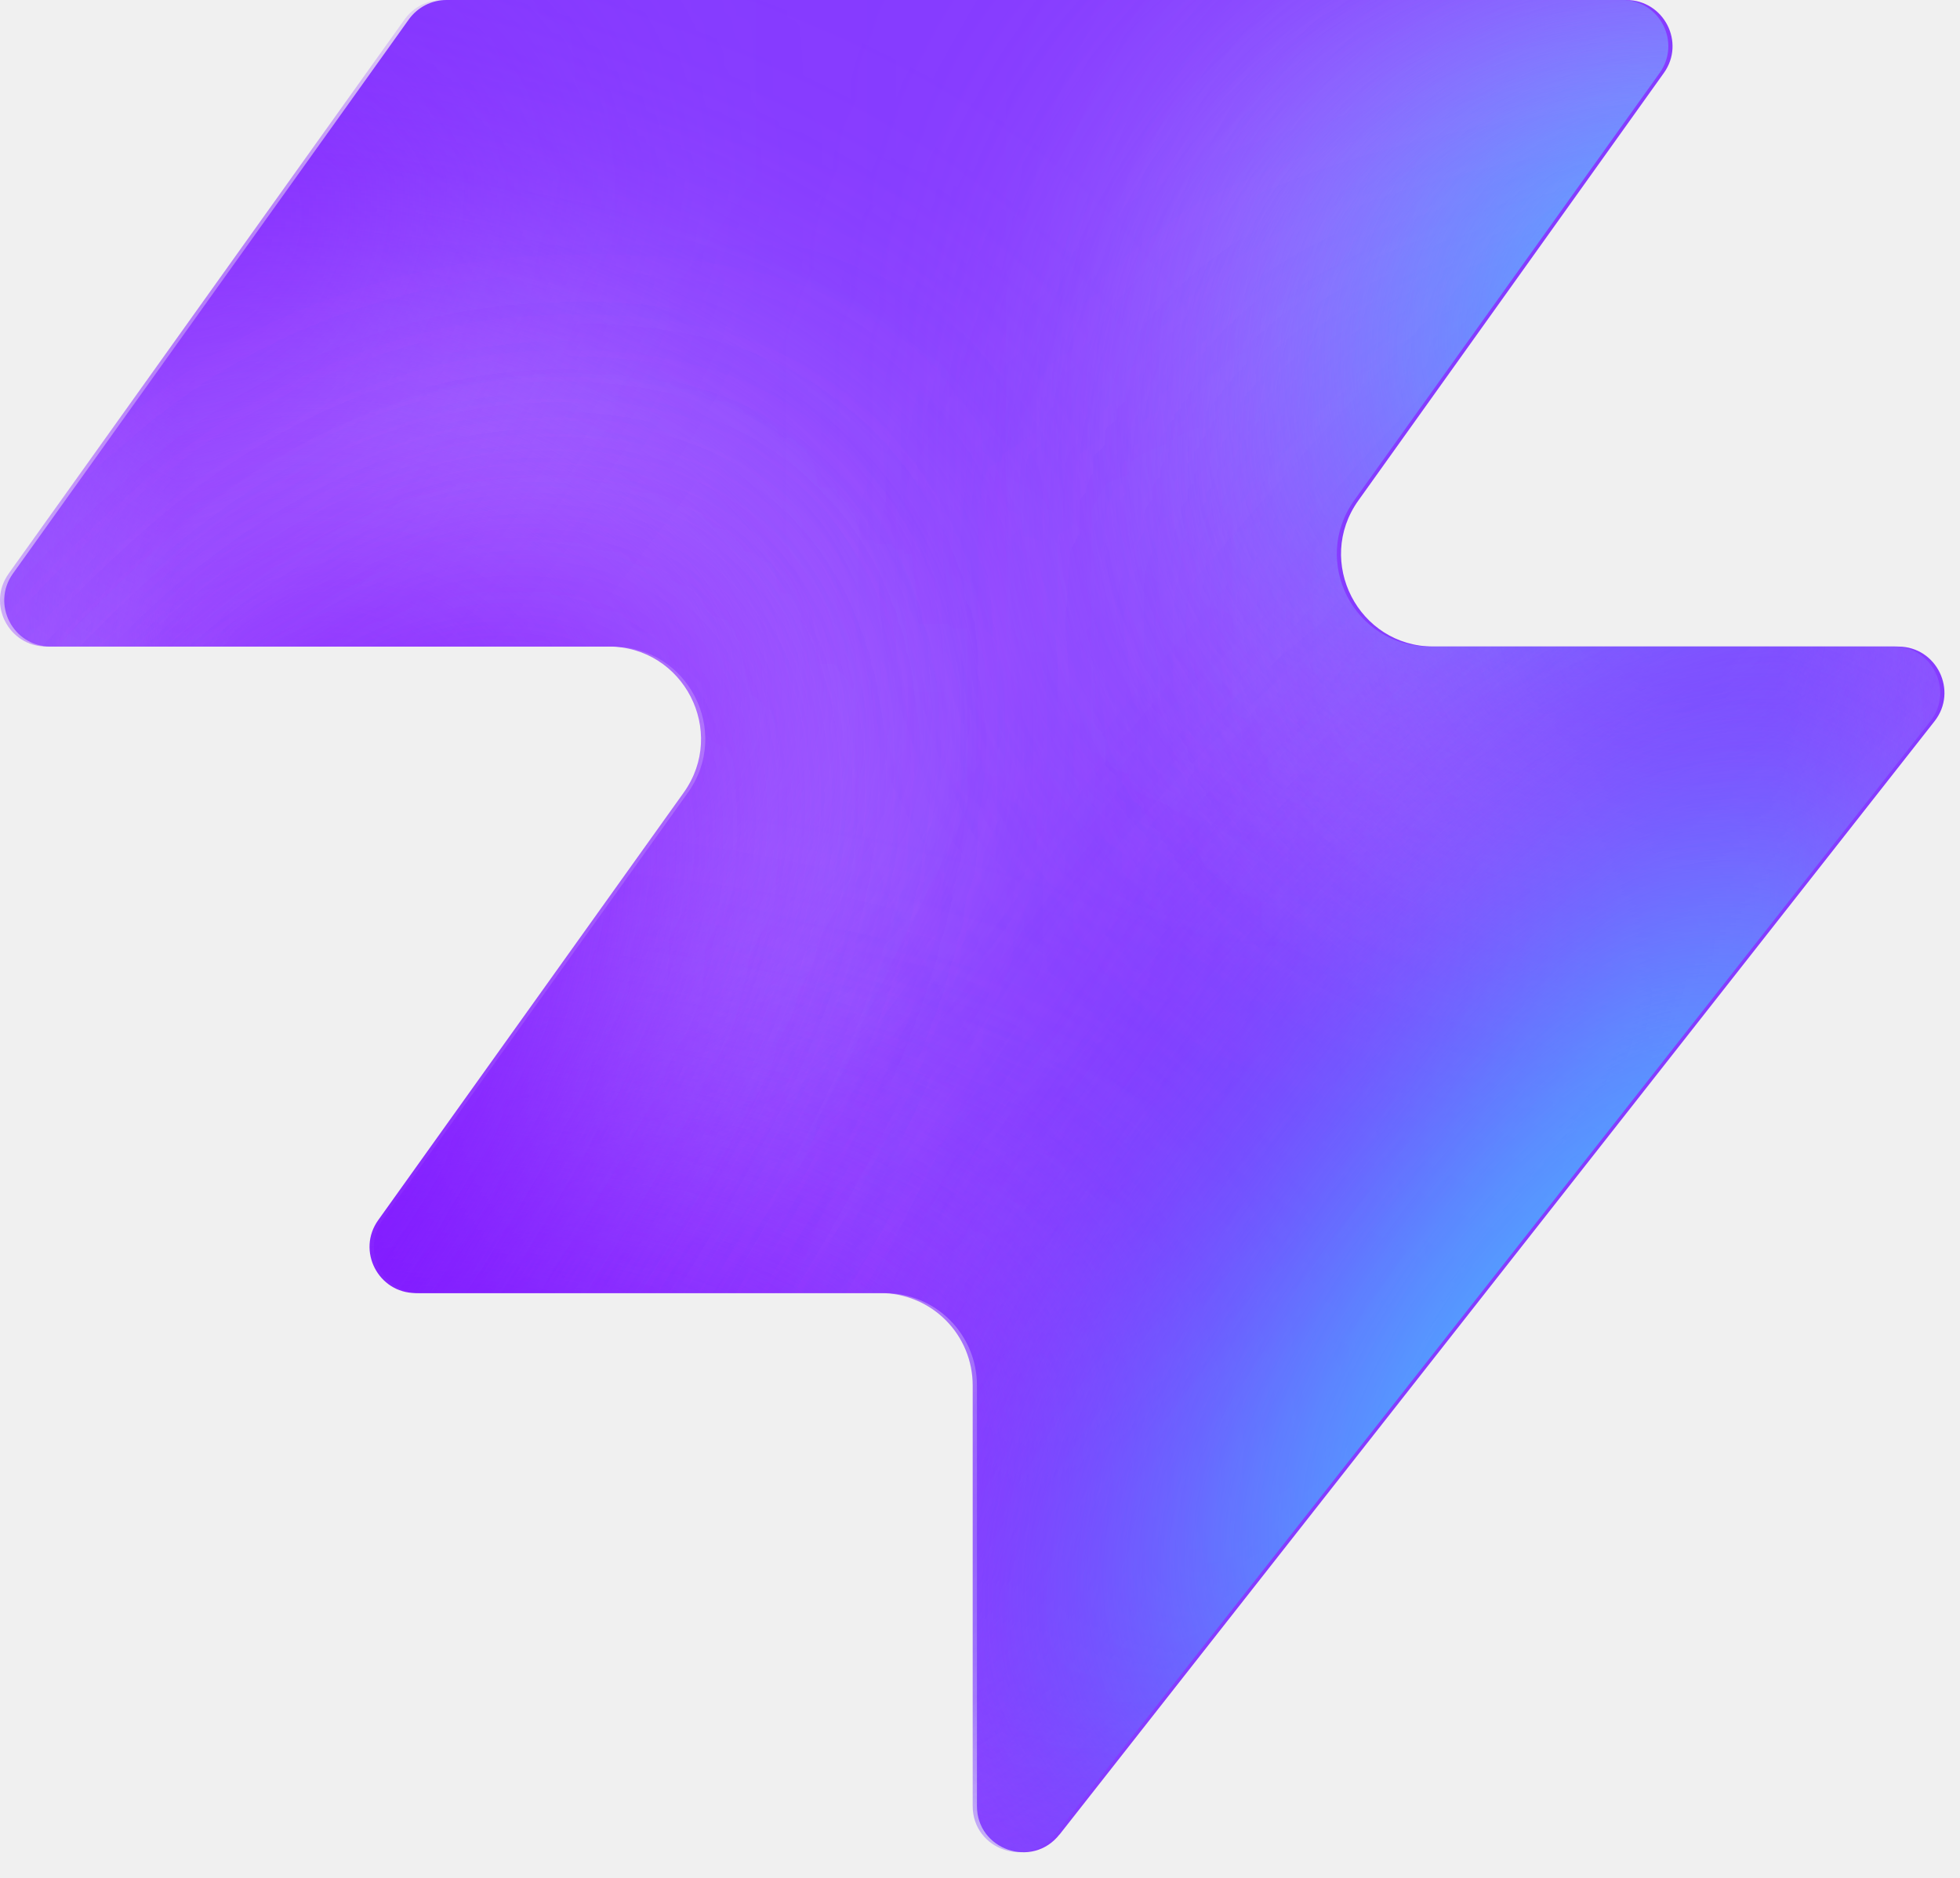
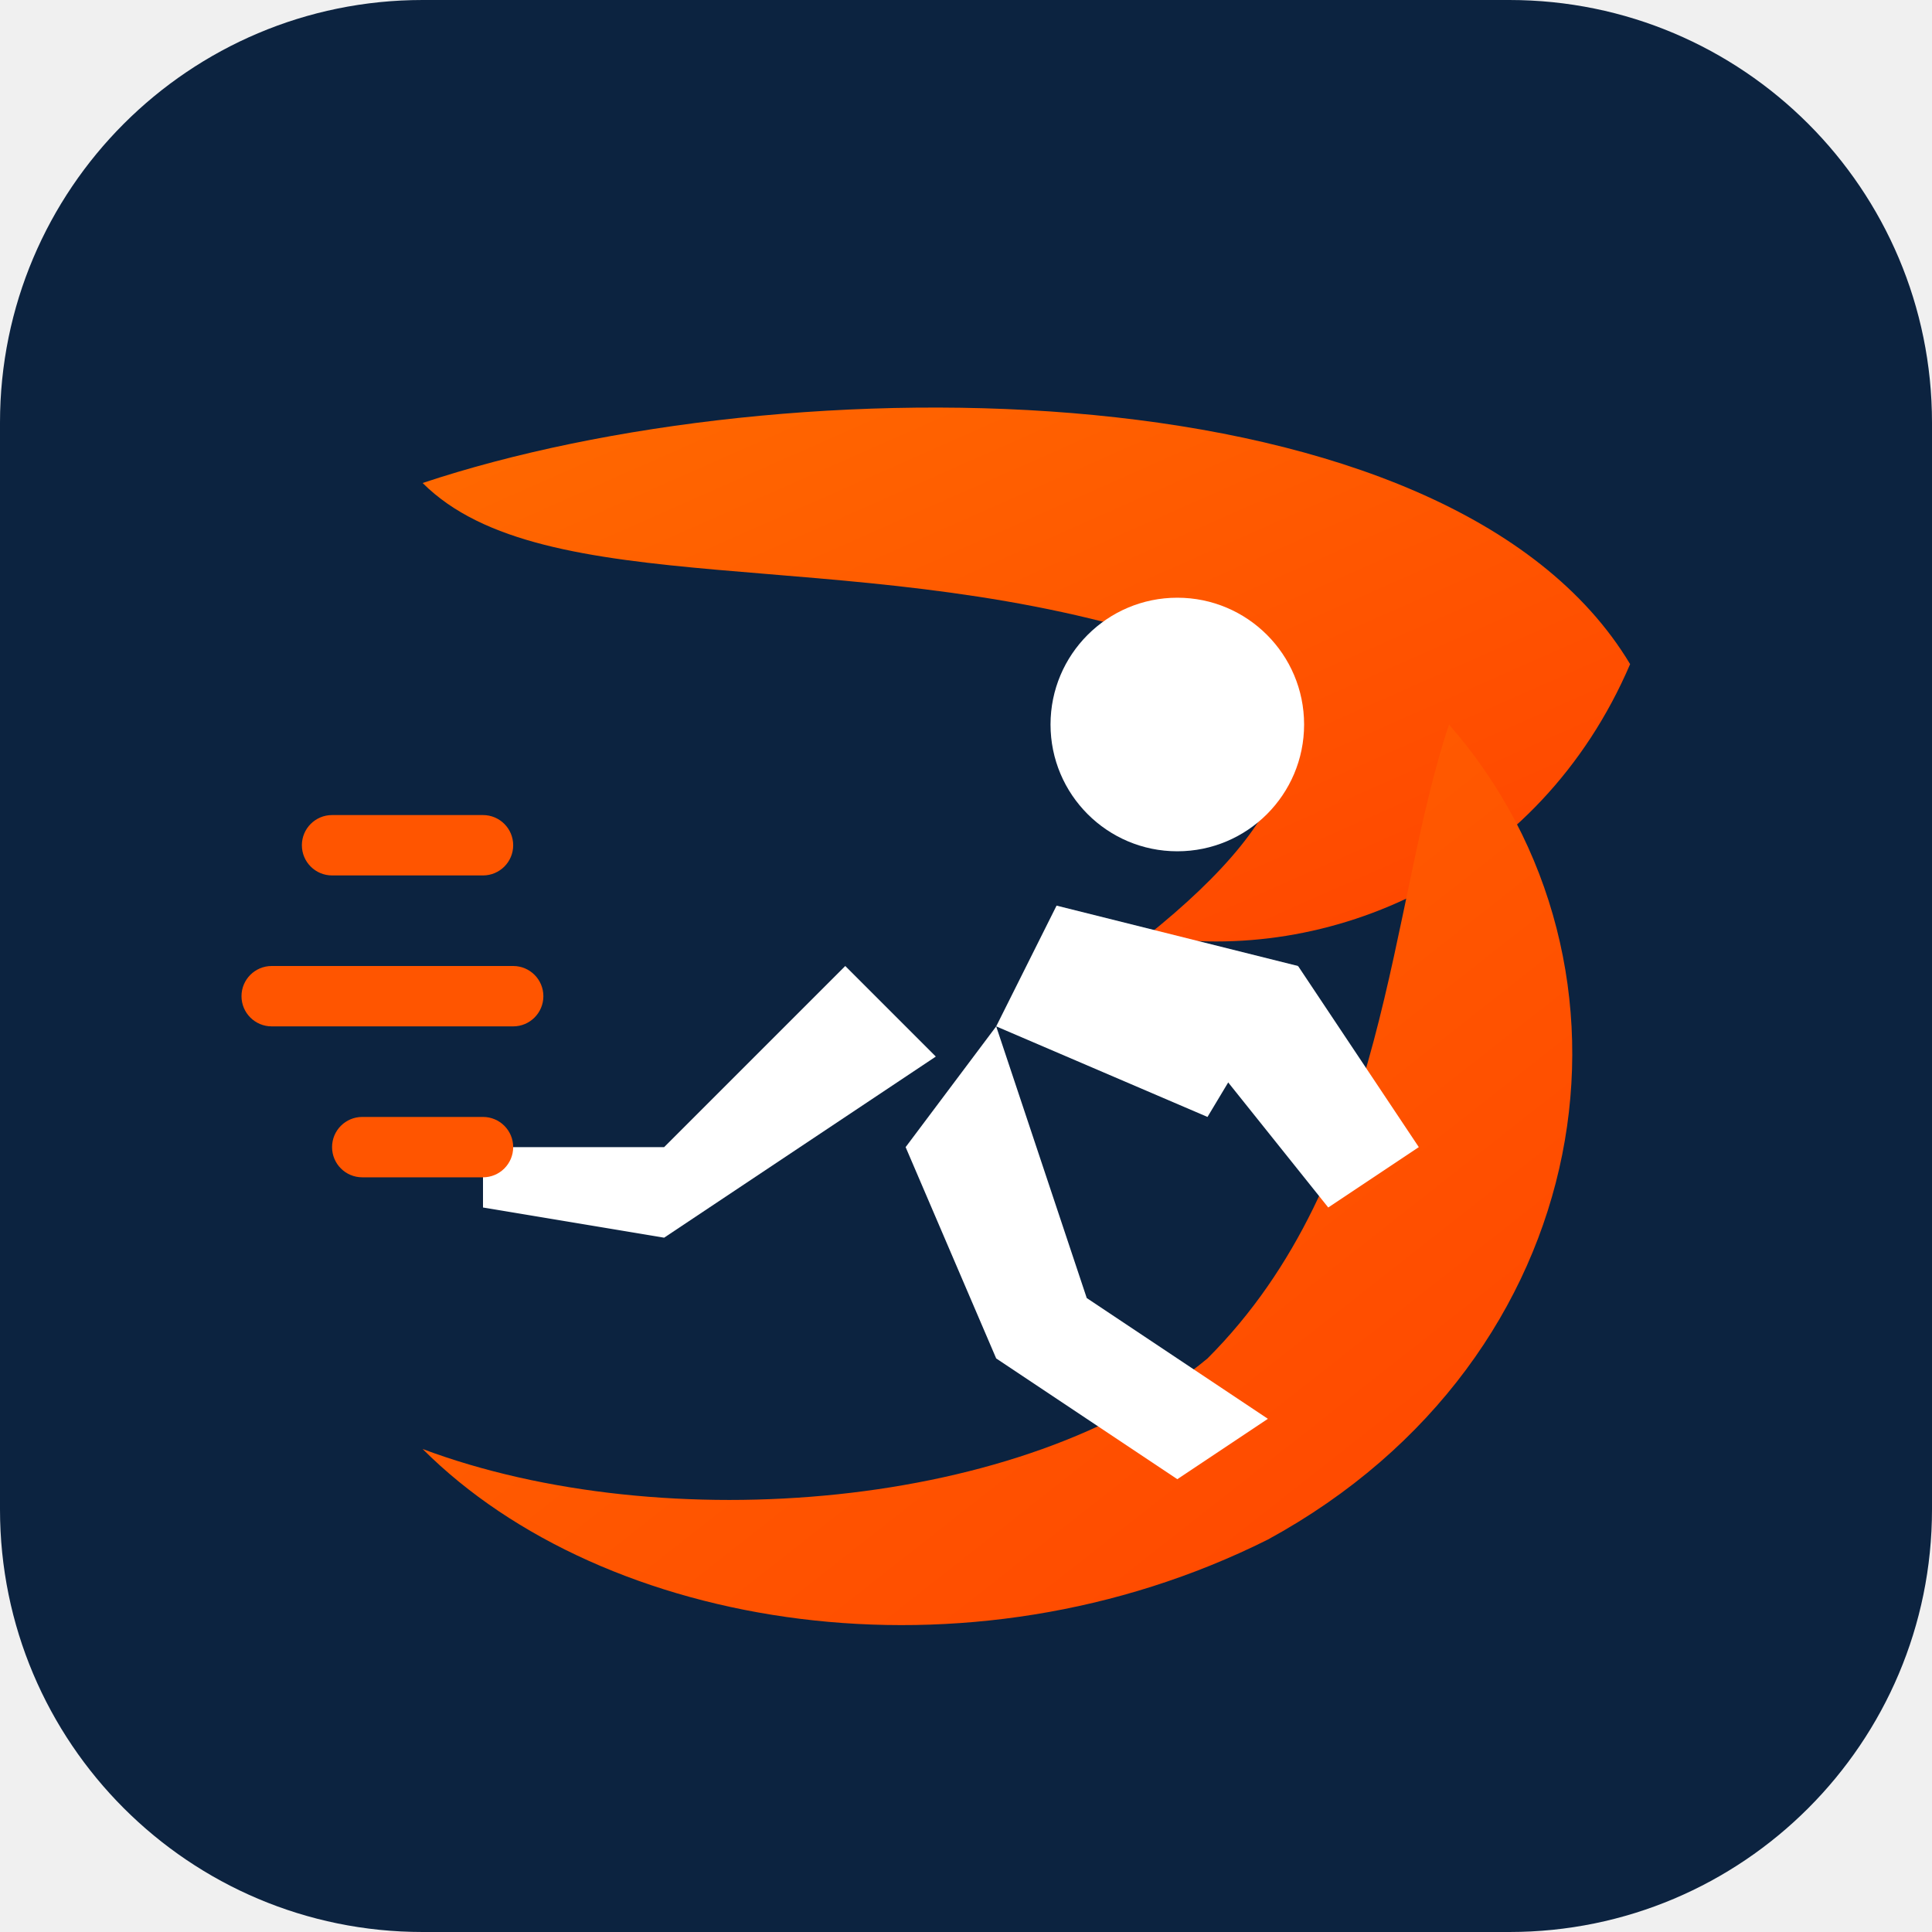
- <svg xmlns="http://www.w3.org/2000/svg" width="48" height="46" fill="none" viewBox="0 0 48 46">
-   <path fill="#863bff" d="M25.946 44.938c-.664.845-2.021.375-2.021-.698V33.937a2.26 2.26 0 0 0-2.262-2.262H10.287c-.92 0-1.456-1.04-.92-1.788l7.48-10.471c1.07-1.497 0-3.578-1.842-3.578H1.237c-.92 0-1.456-1.04-.92-1.788L10.013.474c.214-.297.556-.474.92-.474h28.894c.92 0 1.456 1.04.92 1.788l-7.48 10.471c-1.07 1.498 0 3.579 1.842 3.579h11.377c.943 0 1.473 1.088.89 1.83L25.947 44.94z" style="fill:#863bff;fill:color(display-p3 .525 .23 1);fill-opacity:1" />
-   <mask id="a" width="48" height="46" x="0" y="0" maskUnits="userSpaceOnUse" style="mask-type:alpha">
-     <path fill="#000" d="M25.842 44.938c-.664.844-2.021.375-2.021-.698V33.937a2.26 2.26 0 0 0-2.262-2.262H10.183c-.92 0-1.456-1.04-.92-1.788l7.48-10.471c1.07-1.498 0-3.579-1.842-3.579H1.133c-.92 0-1.456-1.04-.92-1.787L9.91.473c.214-.297.556-.474.92-.474h28.894c.92 0 1.456 1.04.92 1.788l-7.48 10.471c-1.07 1.498 0 3.578 1.842 3.578h11.377c.943 0 1.473 1.088.89 1.832L25.843 44.94z" style="fill:#000;fill-opacity:1" />
-   </mask>
-   <g mask="url(#a)">
-     <g filter="url(#b)">
-       <ellipse cx="5.508" cy="14.704" fill="#ede6ff" rx="5.508" ry="14.704" style="fill:#ede6ff;fill:color(display-p3 .927 .903 1);fill-opacity:1" transform="matrix(.00324 1 1 -.00324 -4.47 31.516)" />
-     </g>
-     <g filter="url(#c)">
-       <ellipse cx="10.399" cy="29.851" fill="#ede6ff" rx="10.399" ry="29.851" style="fill:#ede6ff;fill:color(display-p3 .927 .903 1);fill-opacity:1" transform="matrix(.00324 1 1 -.00324 -39.328 7.883)" />
-     </g>
-     <g filter="url(#d)">
-       <ellipse cx="5.508" cy="30.487" fill="#7e14ff" rx="5.508" ry="30.487" style="fill:#7e14ff;fill:color(display-p3 .492 .077 1);fill-opacity:1" transform="rotate(89.814 -25.913 -14.639)scale(1 -1)" />
-     </g>
-     <g filter="url(#e)">
-       <ellipse cx="5.508" cy="30.599" fill="#7e14ff" rx="5.508" ry="30.599" style="fill:#7e14ff;fill:color(display-p3 .492 .077 1);fill-opacity:1" transform="rotate(89.814 -32.644 -3.334)scale(1 -1)" />
-     </g>
-     <g filter="url(#f)">
-       <ellipse cx="5.508" cy="30.599" fill="#7e14ff" rx="5.508" ry="30.599" style="fill:#7e14ff;fill:color(display-p3 .492 .077 1);fill-opacity:1" transform="matrix(.00324 1 1 -.00324 -34.34 30.47)" />
-     </g>
-     <g filter="url(#g)">
-       <ellipse cx="14.072" cy="22.078" fill="#ede6ff" rx="14.072" ry="22.078" style="fill:#ede6ff;fill:color(display-p3 .927 .903 1);fill-opacity:1" transform="rotate(93.35 24.506 48.493)scale(-1 1)" />
-     </g>
-     <g filter="url(#h)">
-       <ellipse cx="3.47" cy="21.501" fill="#7e14ff" rx="3.47" ry="21.501" style="fill:#7e14ff;fill:color(display-p3 .492 .077 1);fill-opacity:1" transform="rotate(89.009 28.708 47.59)scale(-1 1)" />
-     </g>
-     <g filter="url(#i)">
-       <ellipse cx="3.47" cy="21.501" fill="#7e14ff" rx="3.47" ry="21.501" style="fill:#7e14ff;fill:color(display-p3 .492 .077 1);fill-opacity:1" transform="rotate(89.009 28.708 47.59)scale(-1 1)" />
-     </g>
-     <g filter="url(#j)">
-       <ellipse cx=".387" cy="8.972" fill="#7e14ff" rx="4.407" ry="29.108" style="fill:#7e14ff;fill:color(display-p3 .492 .077 1);fill-opacity:1" transform="rotate(39.51 .387 8.972)" />
-     </g>
-     <g filter="url(#k)">
-       <ellipse cx="47.523" cy="-6.092" fill="#7e14ff" rx="4.407" ry="29.108" style="fill:#7e14ff;fill:color(display-p3 .492 .077 1);fill-opacity:1" transform="rotate(37.892 47.523 -6.092)" />
-     </g>
-     <g filter="url(#l)">
-       <ellipse cx="41.412" cy="6.333" fill="#47bfff" rx="5.971" ry="9.665" style="fill:#47bfff;fill:color(display-p3 .28 .748 1);fill-opacity:1" transform="rotate(37.892 41.412 6.333)" />
-     </g>
-     <g filter="url(#m)">
-       <ellipse cx="-1.879" cy="38.332" fill="#7e14ff" rx="4.407" ry="29.108" style="fill:#7e14ff;fill:color(display-p3 .492 .077 1);fill-opacity:1" transform="rotate(37.892 -1.88 38.332)" />
-     </g>
-     <g filter="url(#n)">
-       <ellipse cx="-1.879" cy="38.332" fill="#7e14ff" rx="4.407" ry="29.108" style="fill:#7e14ff;fill:color(display-p3 .492 .077 1);fill-opacity:1" transform="rotate(37.892 -1.88 38.332)" />
-     </g>
-     <g filter="url(#o)">
-       <ellipse cx="35.651" cy="29.907" fill="#7e14ff" rx="4.407" ry="29.108" style="fill:#7e14ff;fill:color(display-p3 .492 .077 1);fill-opacity:1" transform="rotate(37.892 35.651 29.907)" />
-     </g>
-     <g filter="url(#p)">
-       <ellipse cx="38.418" cy="32.4" fill="#47bfff" rx="5.971" ry="15.297" style="fill:#47bfff;fill:color(display-p3 .28 .748 1);fill-opacity:1" transform="rotate(37.892 38.418 32.4)" />
-     </g>
-   </g>
+ <svg xmlns="http://www.w3.org/2000/svg" viewBox="0 0 64 64" width="64" height="64">
  <defs>
-     <filter id="b" width="60.045" height="41.654" x="-19.77" y="16.149" color-interpolation-filters="sRGB" filterUnits="userSpaceOnUse">
-       <feFlood flood-opacity="0" result="BackgroundImageFix" />
-       <feBlend in="SourceGraphic" in2="BackgroundImageFix" result="shape" />
-       <feGaussianBlur result="effect1_foregroundBlur_2002_17158" stdDeviation="7.659" />
-     </filter>
-     <filter id="c" width="90.34" height="51.437" x="-54.613" y="-7.533" color-interpolation-filters="sRGB" filterUnits="userSpaceOnUse">
-       <feFlood flood-opacity="0" result="BackgroundImageFix" />
-       <feBlend in="SourceGraphic" in2="BackgroundImageFix" result="shape" />
-       <feGaussianBlur result="effect1_foregroundBlur_2002_17158" stdDeviation="7.659" />
-     </filter>
-     <filter id="d" width="79.355" height="29.4" x="-49.64" y="2.03" color-interpolation-filters="sRGB" filterUnits="userSpaceOnUse">
-       <feFlood flood-opacity="0" result="BackgroundImageFix" />
-       <feBlend in="SourceGraphic" in2="BackgroundImageFix" result="shape" />
-       <feGaussianBlur result="effect1_foregroundBlur_2002_17158" stdDeviation="4.596" />
-     </filter>
-     <filter id="e" width="79.579" height="29.4" x="-45.045" y="20.029" color-interpolation-filters="sRGB" filterUnits="userSpaceOnUse">
-       <feFlood flood-opacity="0" result="BackgroundImageFix" />
-       <feBlend in="SourceGraphic" in2="BackgroundImageFix" result="shape" />
-       <feGaussianBlur result="effect1_foregroundBlur_2002_17158" stdDeviation="4.596" />
-     </filter>
-     <filter id="f" width="79.579" height="29.4" x="-43.513" y="21.178" color-interpolation-filters="sRGB" filterUnits="userSpaceOnUse">
-       <feFlood flood-opacity="0" result="BackgroundImageFix" />
-       <feBlend in="SourceGraphic" in2="BackgroundImageFix" result="shape" />
-       <feGaussianBlur result="effect1_foregroundBlur_2002_17158" stdDeviation="4.596" />
-     </filter>
-     <filter id="g" width="74.749" height="58.852" x="15.756" y="-17.901" color-interpolation-filters="sRGB" filterUnits="userSpaceOnUse">
-       <feFlood flood-opacity="0" result="BackgroundImageFix" />
-       <feBlend in="SourceGraphic" in2="BackgroundImageFix" result="shape" />
-       <feGaussianBlur result="effect1_foregroundBlur_2002_17158" stdDeviation="7.659" />
-     </filter>
-     <filter id="h" width="61.377" height="25.362" x="23.548" y="2.284" color-interpolation-filters="sRGB" filterUnits="userSpaceOnUse">
-       <feFlood flood-opacity="0" result="BackgroundImageFix" />
-       <feBlend in="SourceGraphic" in2="BackgroundImageFix" result="shape" />
-       <feGaussianBlur result="effect1_foregroundBlur_2002_17158" stdDeviation="4.596" />
-     </filter>
-     <filter id="i" width="61.377" height="25.362" x="23.548" y="2.284" color-interpolation-filters="sRGB" filterUnits="userSpaceOnUse">
-       <feFlood flood-opacity="0" result="BackgroundImageFix" />
-       <feBlend in="SourceGraphic" in2="BackgroundImageFix" result="shape" />
-       <feGaussianBlur result="effect1_foregroundBlur_2002_17158" stdDeviation="4.596" />
-     </filter>
-     <filter id="j" width="56.045" height="63.649" x="-27.636" y="-22.853" color-interpolation-filters="sRGB" filterUnits="userSpaceOnUse">
-       <feFlood flood-opacity="0" result="BackgroundImageFix" />
-       <feBlend in="SourceGraphic" in2="BackgroundImageFix" result="shape" />
-       <feGaussianBlur result="effect1_foregroundBlur_2002_17158" stdDeviation="4.596" />
-     </filter>
-     <filter id="k" width="54.814" height="64.646" x="20.116" y="-38.415" color-interpolation-filters="sRGB" filterUnits="userSpaceOnUse">
-       <feFlood flood-opacity="0" result="BackgroundImageFix" />
-       <feBlend in="SourceGraphic" in2="BackgroundImageFix" result="shape" />
-       <feGaussianBlur result="effect1_foregroundBlur_2002_17158" stdDeviation="4.596" />
-     </filter>
-     <filter id="l" width="33.541" height="35.313" x="24.641" y="-11.323" color-interpolation-filters="sRGB" filterUnits="userSpaceOnUse">
-       <feFlood flood-opacity="0" result="BackgroundImageFix" />
-       <feBlend in="SourceGraphic" in2="BackgroundImageFix" result="shape" />
-       <feGaussianBlur result="effect1_foregroundBlur_2002_17158" stdDeviation="4.596" />
-     </filter>
-     <filter id="m" width="54.814" height="64.646" x="-29.286" y="6.009" color-interpolation-filters="sRGB" filterUnits="userSpaceOnUse">
-       <feFlood flood-opacity="0" result="BackgroundImageFix" />
-       <feBlend in="SourceGraphic" in2="BackgroundImageFix" result="shape" />
-       <feGaussianBlur result="effect1_foregroundBlur_2002_17158" stdDeviation="4.596" />
-     </filter>
-     <filter id="n" width="54.814" height="64.646" x="-29.286" y="6.009" color-interpolation-filters="sRGB" filterUnits="userSpaceOnUse">
-       <feFlood flood-opacity="0" result="BackgroundImageFix" />
-       <feBlend in="SourceGraphic" in2="BackgroundImageFix" result="shape" />
-       <feGaussianBlur result="effect1_foregroundBlur_2002_17158" stdDeviation="4.596" />
-     </filter>
-     <filter id="o" width="54.814" height="64.646" x="8.244" y="-2.416" color-interpolation-filters="sRGB" filterUnits="userSpaceOnUse">
-       <feFlood flood-opacity="0" result="BackgroundImageFix" />
-       <feBlend in="SourceGraphic" in2="BackgroundImageFix" result="shape" />
-       <feGaussianBlur result="effect1_foregroundBlur_2002_17158" stdDeviation="4.596" />
-     </filter>
-     <filter id="p" width="39.409" height="43.623" x="18.713" y="10.588" color-interpolation-filters="sRGB" filterUnits="userSpaceOnUse">
-       <feFlood flood-opacity="0" result="BackgroundImageFix" />
-       <feBlend in="SourceGraphic" in2="BackgroundImageFix" result="shape" />
-       <feGaussianBlur result="effect1_foregroundBlur_2002_17158" stdDeviation="4.596" />
-     </filter>
+     <linearGradient id="dm-orange" x1="0%" y1="0%" x2="100%" y2="100%">
+       <stop offset="0%" stop-color="#ff6a00" />
+       <stop offset="100%" stop-color="#ff4400" />
+     </linearGradient>
  </defs>
+   <rect width="64" height="64" rx="14" fill="#0c2340" />
+   <path d="M14 16 C26 12, 48 12, 54 22 C51 29, 44 32, 38 31 C43 27, 45 23, 38 21 C28 18, 18 20, 14 16 Z" fill="url(#dm-orange)" />
+   <path d="M48 24 C55 32, 53 45, 42 51 C32 56, 20 54, 14 48 C22 51, 34 50, 40 45 C46 39, 46 30, 48 24 Z" fill="url(#dm-orange)" />
+   <circle cx="39" cy="24" r="4.2" fill="#ffffff" />
+   <path d="M35 30 L43 32 L40 37 L33 34 Z" fill="#ffffff" />
+   <path d="M43 32 L47 38 L44 40 L40 35 Z" fill="#ffffff" />
+   <path d="M33 34 L36 43 L42 47 L39 49 L33 45 L30 38 Z" fill="#ffffff" />
+   <path d="M31 35 L22 41 L16 40 L16 38 L22 38 L28 32 Z" fill="#ffffff" />
+   <rect x="10" y="27" width="7" height="2" rx="1" fill="#ff5500" />
+   <rect x="8" y="32" width="10" height="2" rx="1" fill="#ff5500" />
+   <rect x="11" y="37" width="6" height="2" rx="1" fill="#ff5500" />
</svg>
